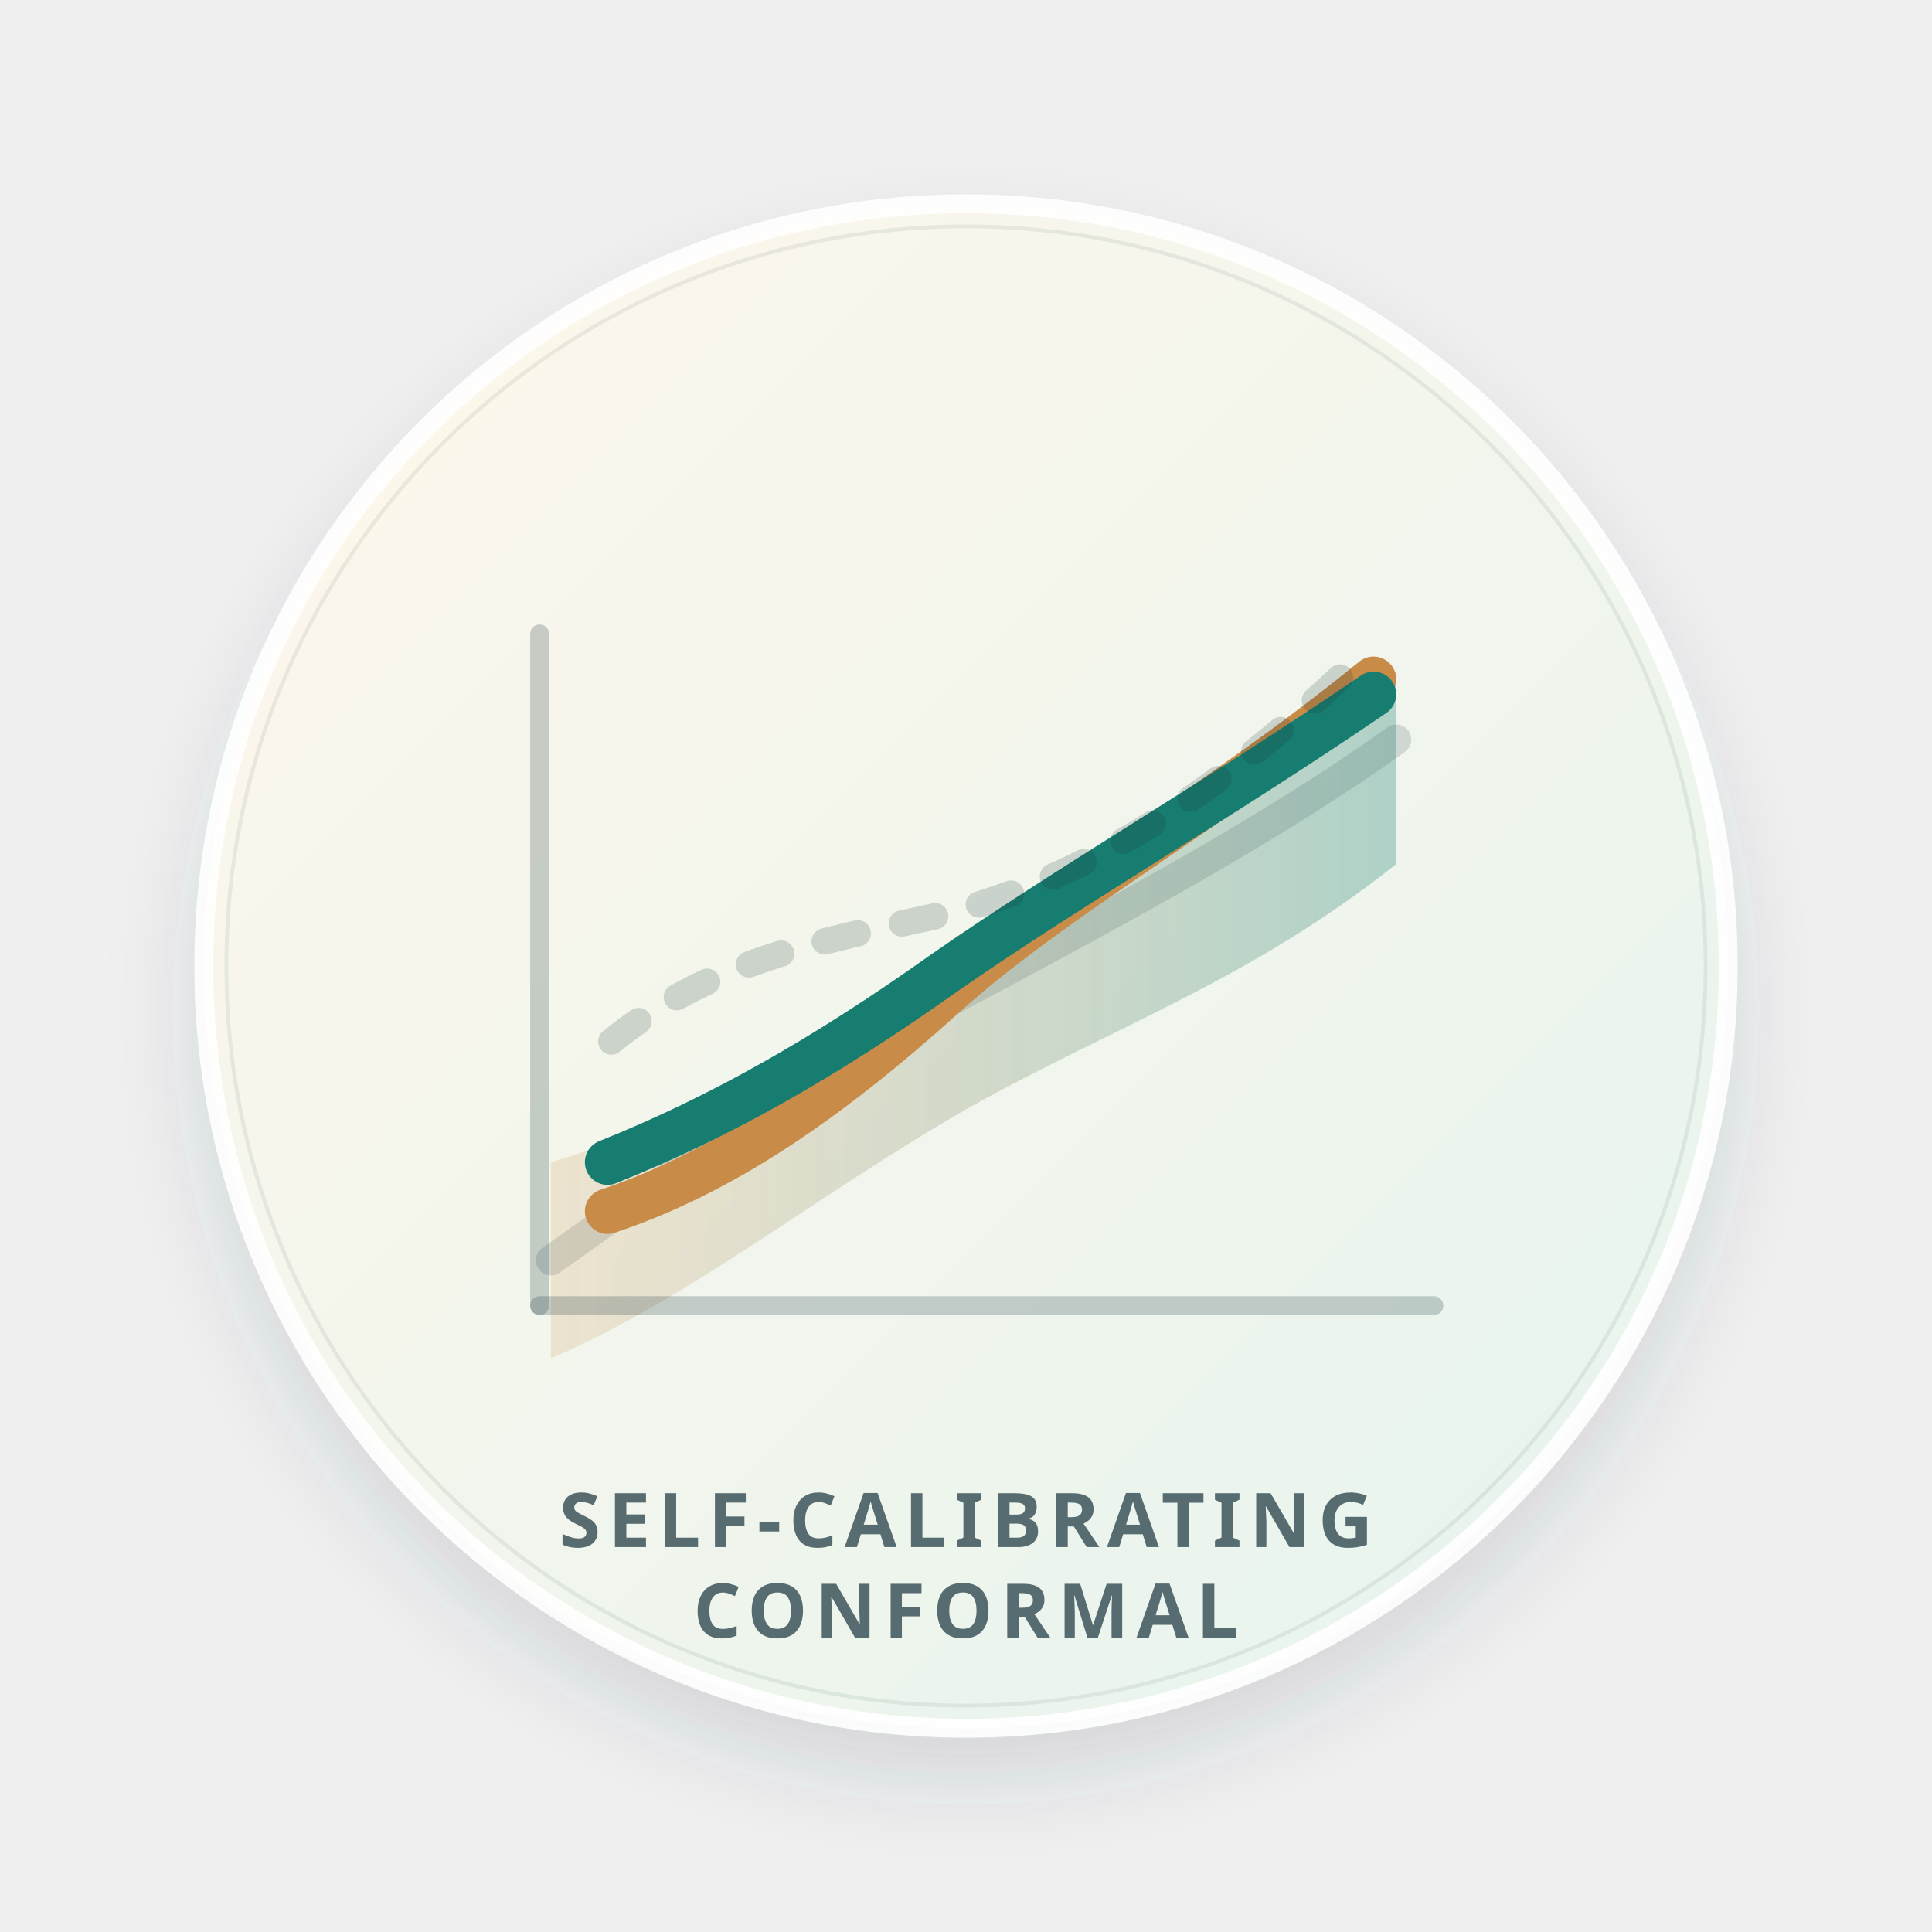
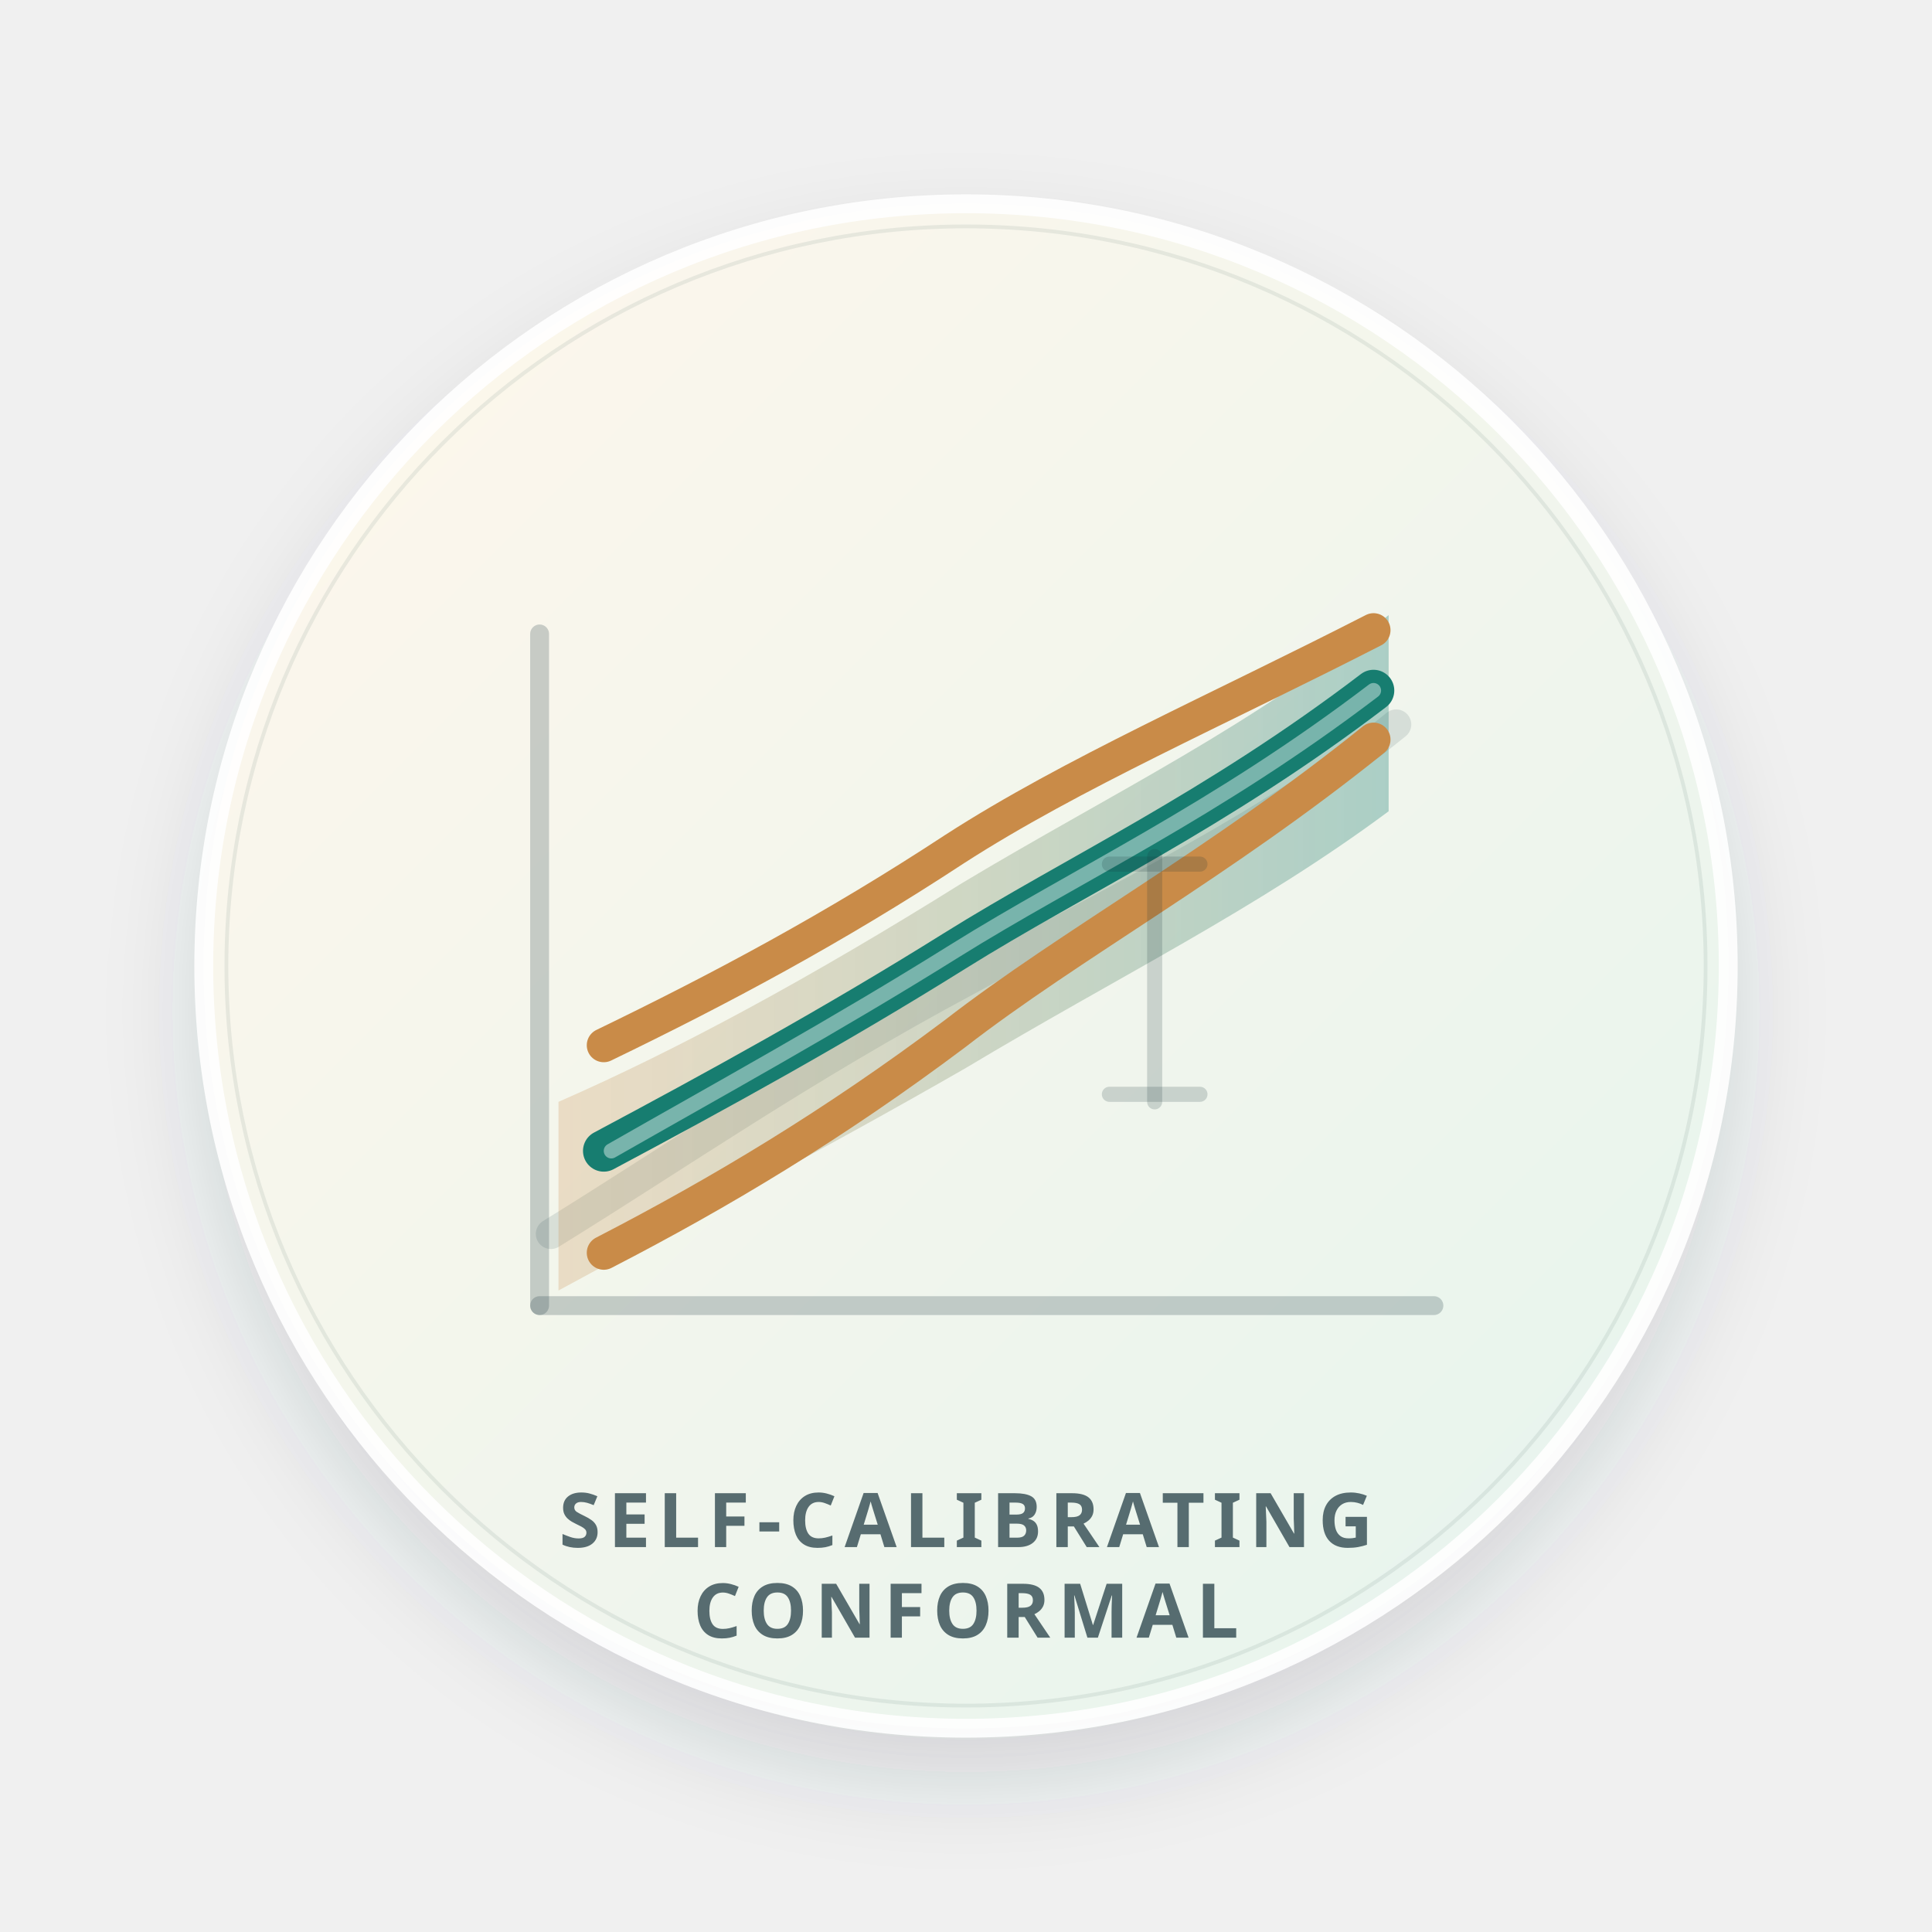
<svg xmlns="http://www.w3.org/2000/svg" viewBox="0 0 1024 1024" role="img" aria-labelledby="title desc">
  <defs>
    <linearGradient id="bg" x1="0%" y1="0%" x2="100%" y2="100%">
      <stop offset="0%" stop-color="#fff7eb" />
      <stop offset="100%" stop-color="#e5f4ee" />
    </linearGradient>
    <linearGradient id="band" x1="0%" y1="0%" x2="100%" y2="0%">
-       <stop offset="0%" stop-color="#c98b48" stop-opacity="0.18" />
-       <stop offset="100%" stop-color="#177d70" stop-opacity="0.3" />
+       <stop offset="0%" stop-color="#c98b48" stop-opacity="0.24" />
+       <stop offset="100%" stop-color="#177d70" stop-opacity="0.32" />
    </linearGradient>
    <filter id="shadow" x="-20%" y="-20%" width="140%" height="140%">
      <feDropShadow dx="0" dy="24" stdDeviation="26" flood-color="#244149" flood-opacity="0.16" />
    </filter>
  </defs>
  <rect width="1024" height="1024" rx="240" fill="none" />
  <circle cx="512" cy="512" r="404" fill="url(#bg)" filter="url(#shadow)" />
  <circle cx="512" cy="512" r="404" fill="none" stroke="#ffffff" stroke-opacity="0.9" stroke-width="10" />
  <circle cx="512" cy="512" r="392" fill="none" stroke="#17323b" stroke-opacity="0.08" stroke-width="2" />
-   <path d="M292 668 C360 620, 424 572, 512 526 C598 480, 676 438, 740 392" fill="none" stroke="#17323b" stroke-opacity="0.15" stroke-width="16" stroke-linecap="round" />
-   <path d="M292 616 C368 594, 430 546, 512 500 C592 454, 662 432, 740 356 L740 458 C662 520, 590 544, 512 588 C432 634, 366 688, 292 720 Z" fill="url(#band)" />
+   <path d="M292 654 C360 612, 426 566, 512 520 C596 474, 676 436, 740 384" fill="none" stroke="#17323b" stroke-opacity="0.12" stroke-width="16" stroke-linecap="round" />
+   <path d="M296 584 C360 556, 430 518, 510 468 C590 420, 666 384, 736 326 L736 430 C666 482, 592 518, 512 566 C432 612, 362 648, 296 684 Z" fill="url(#band)" />
  <g fill="none" stroke-linecap="round" stroke-linejoin="round">
    <path d="M286 692 L286 336" stroke="#17323b" stroke-opacity="0.22" stroke-width="10" />
    <path d="M286 692 L760 692" stroke="#17323b" stroke-opacity="0.22" stroke-width="10" />
-     <path d="M322 642 C382 622, 438 584, 500 528 C560 474, 642 430, 728 360" stroke="#c98b48" stroke-width="24" />
-     <path d="M322 616 C382 592, 438 560, 500 516 C566 470, 646 424, 728 368" stroke="#177d70" stroke-width="24" />
-     <path d="M324 552 C376 510, 430 500, 494 486 C566 470, 642 426, 724 346" stroke="#17323b" stroke-opacity="0.18" stroke-width="14" stroke-dasharray="18 24" />
+     <path d="M320 664 C382 632, 442 596, 506 548 C568 500, 646 458, 728 392" stroke="#c98b48" stroke-width="18" />
+     <path d="M320 610 C380 578, 442 544, 506 504 C570 464, 644 430, 728 366" stroke="#177d70" stroke-width="22" />
+     <path d="M320 554 C382 524, 442 492, 506 450 C568 410, 646 376, 728 334" stroke="#c98b48" stroke-width="18" />
+     <path d="M324 610 C380 578, 442 544, 506 504 C570 464, 644 430, 728 366" stroke="#ffffff" stroke-opacity="0.42" stroke-width="8" />
+     <path d="M612 454 L612 584" stroke="#17323b" stroke-opacity="0.18" stroke-width="8" />
+     <path d="M588 458 L636 458" stroke="#17323b" stroke-opacity="0.18" stroke-width="8" />
+     <path d="M588 580 L636 580" stroke="#17323b" stroke-opacity="0.18" stroke-width="8" />
  </g>
  <g fill="#17323b" fill-opacity="0.7" font-family="Space Grotesk, Avenir Next, sans-serif" font-size="40" font-weight="700" letter-spacing="4">
    <text x="512" y="820" text-anchor="middle">SELF-CALIBRATING</text>
    <text x="512" y="868" text-anchor="middle">CONFORMAL</text>
  </g>
</svg>
